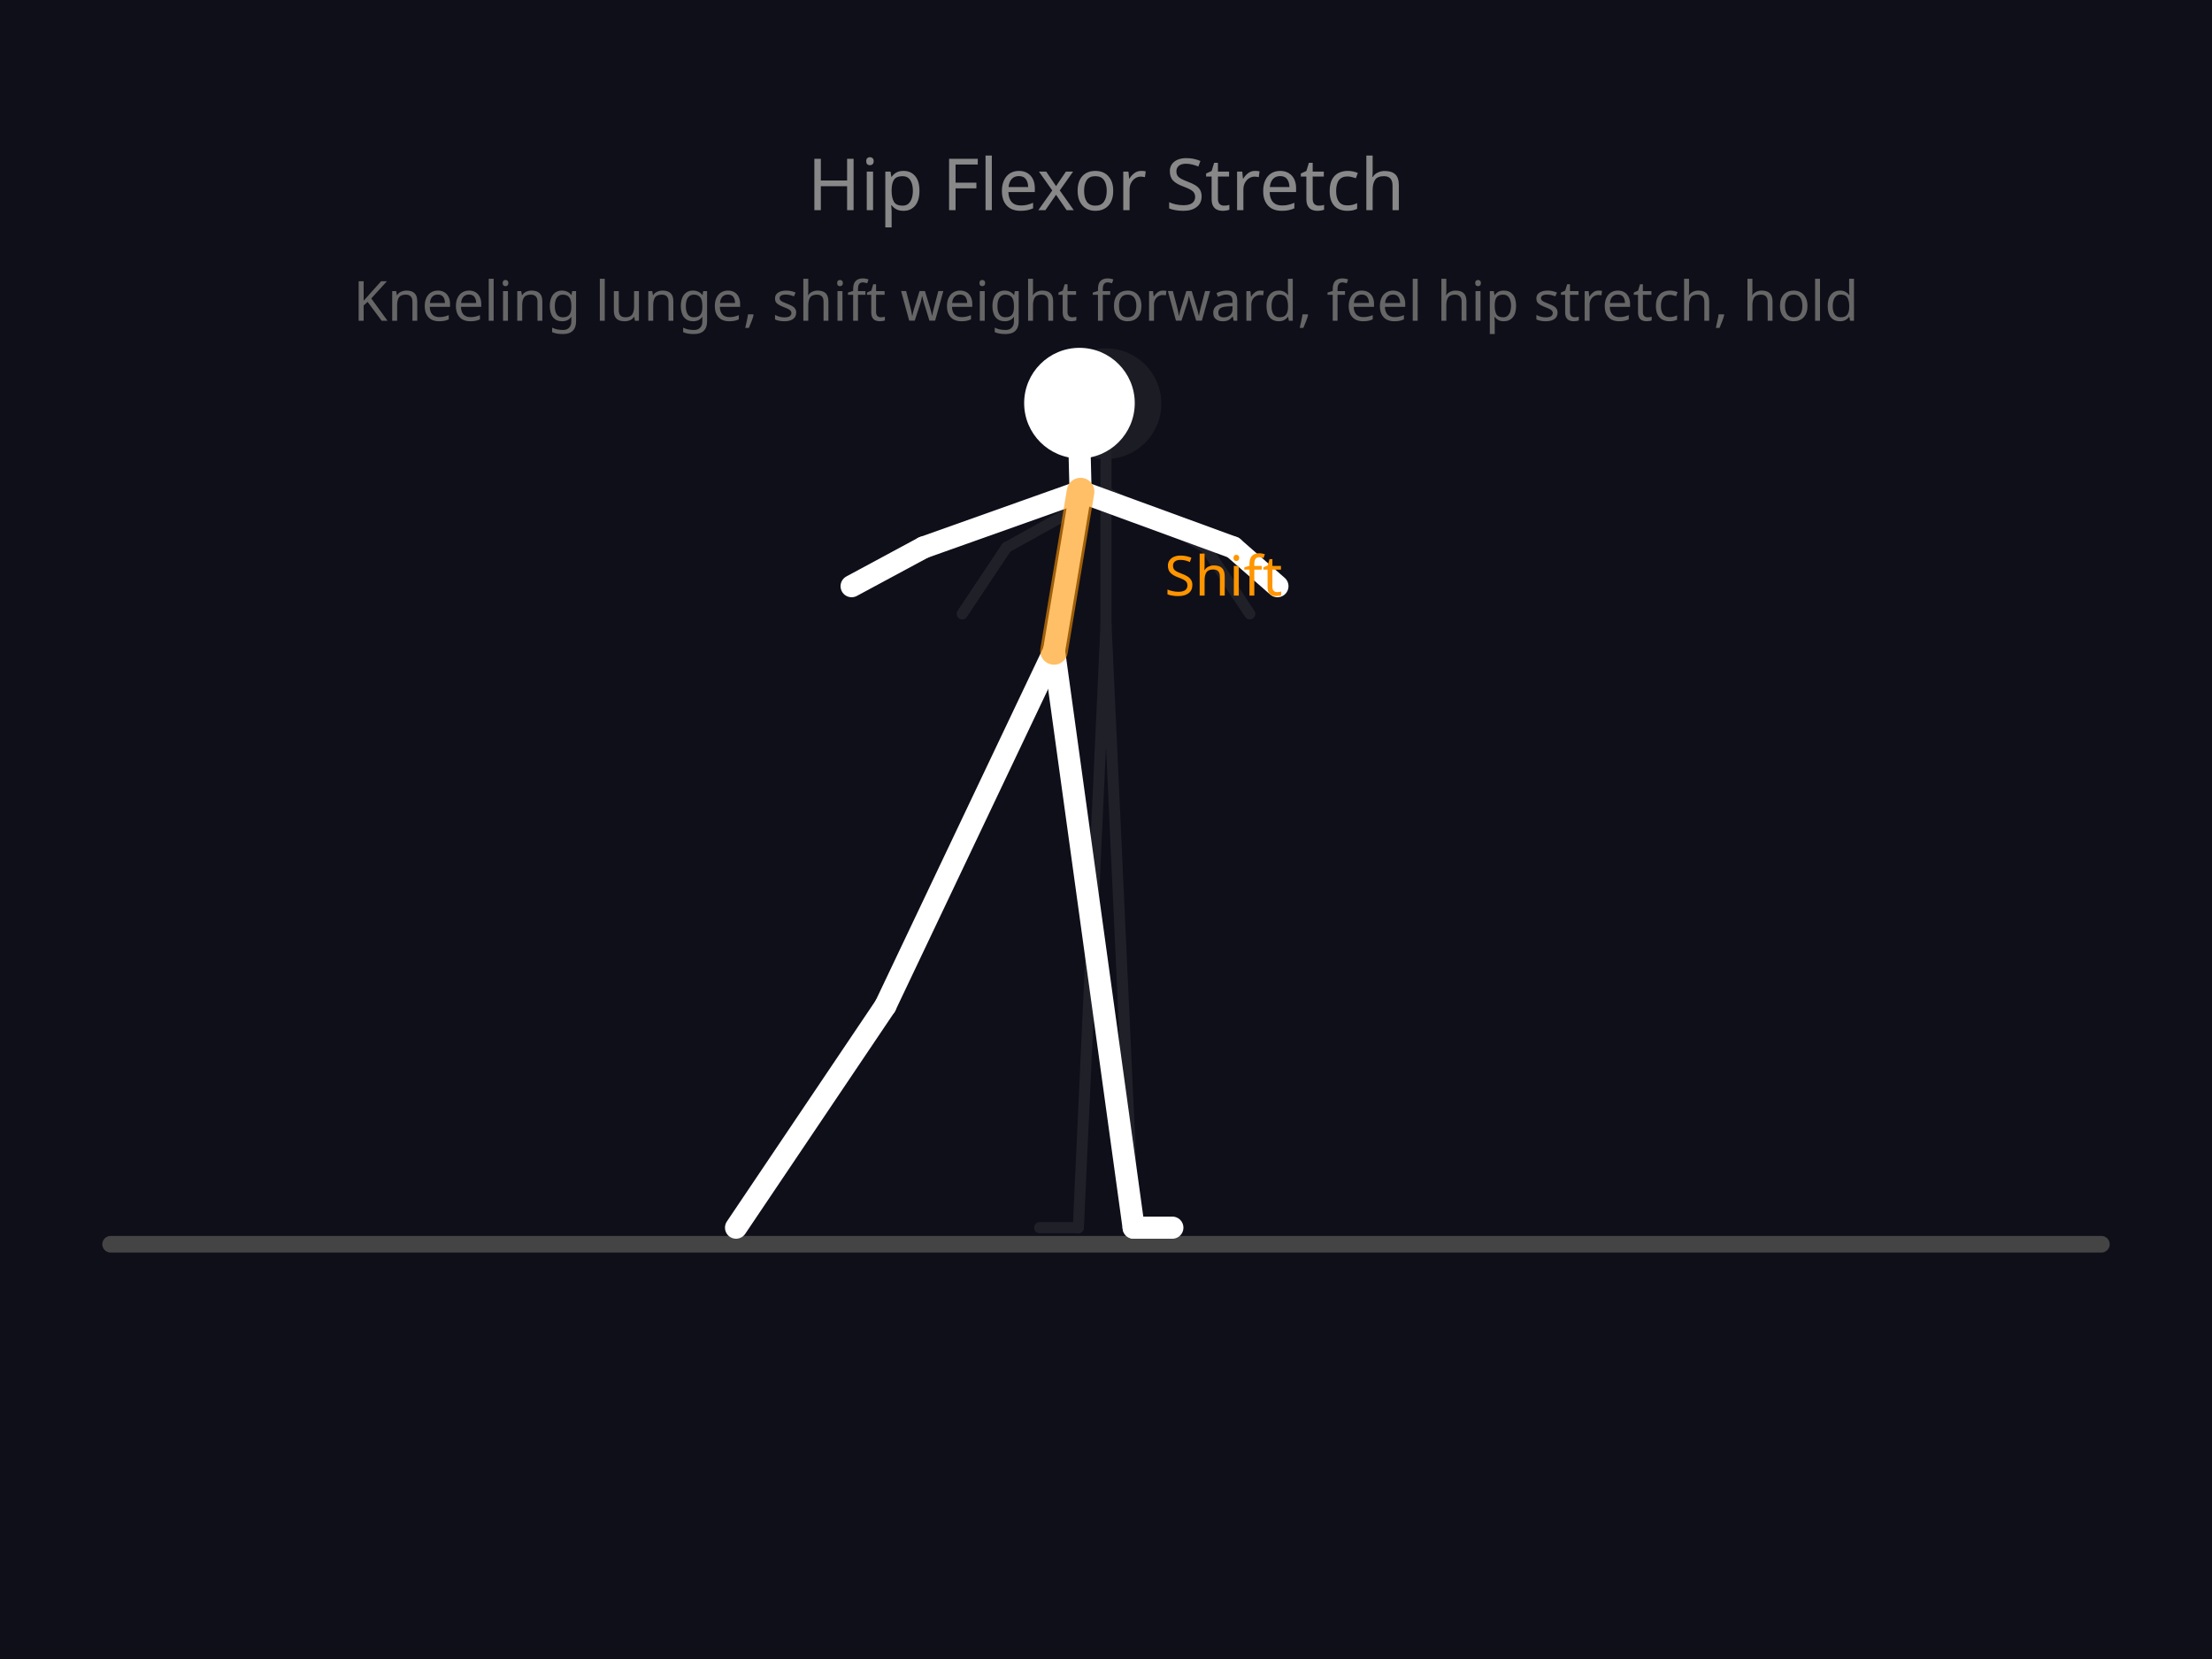
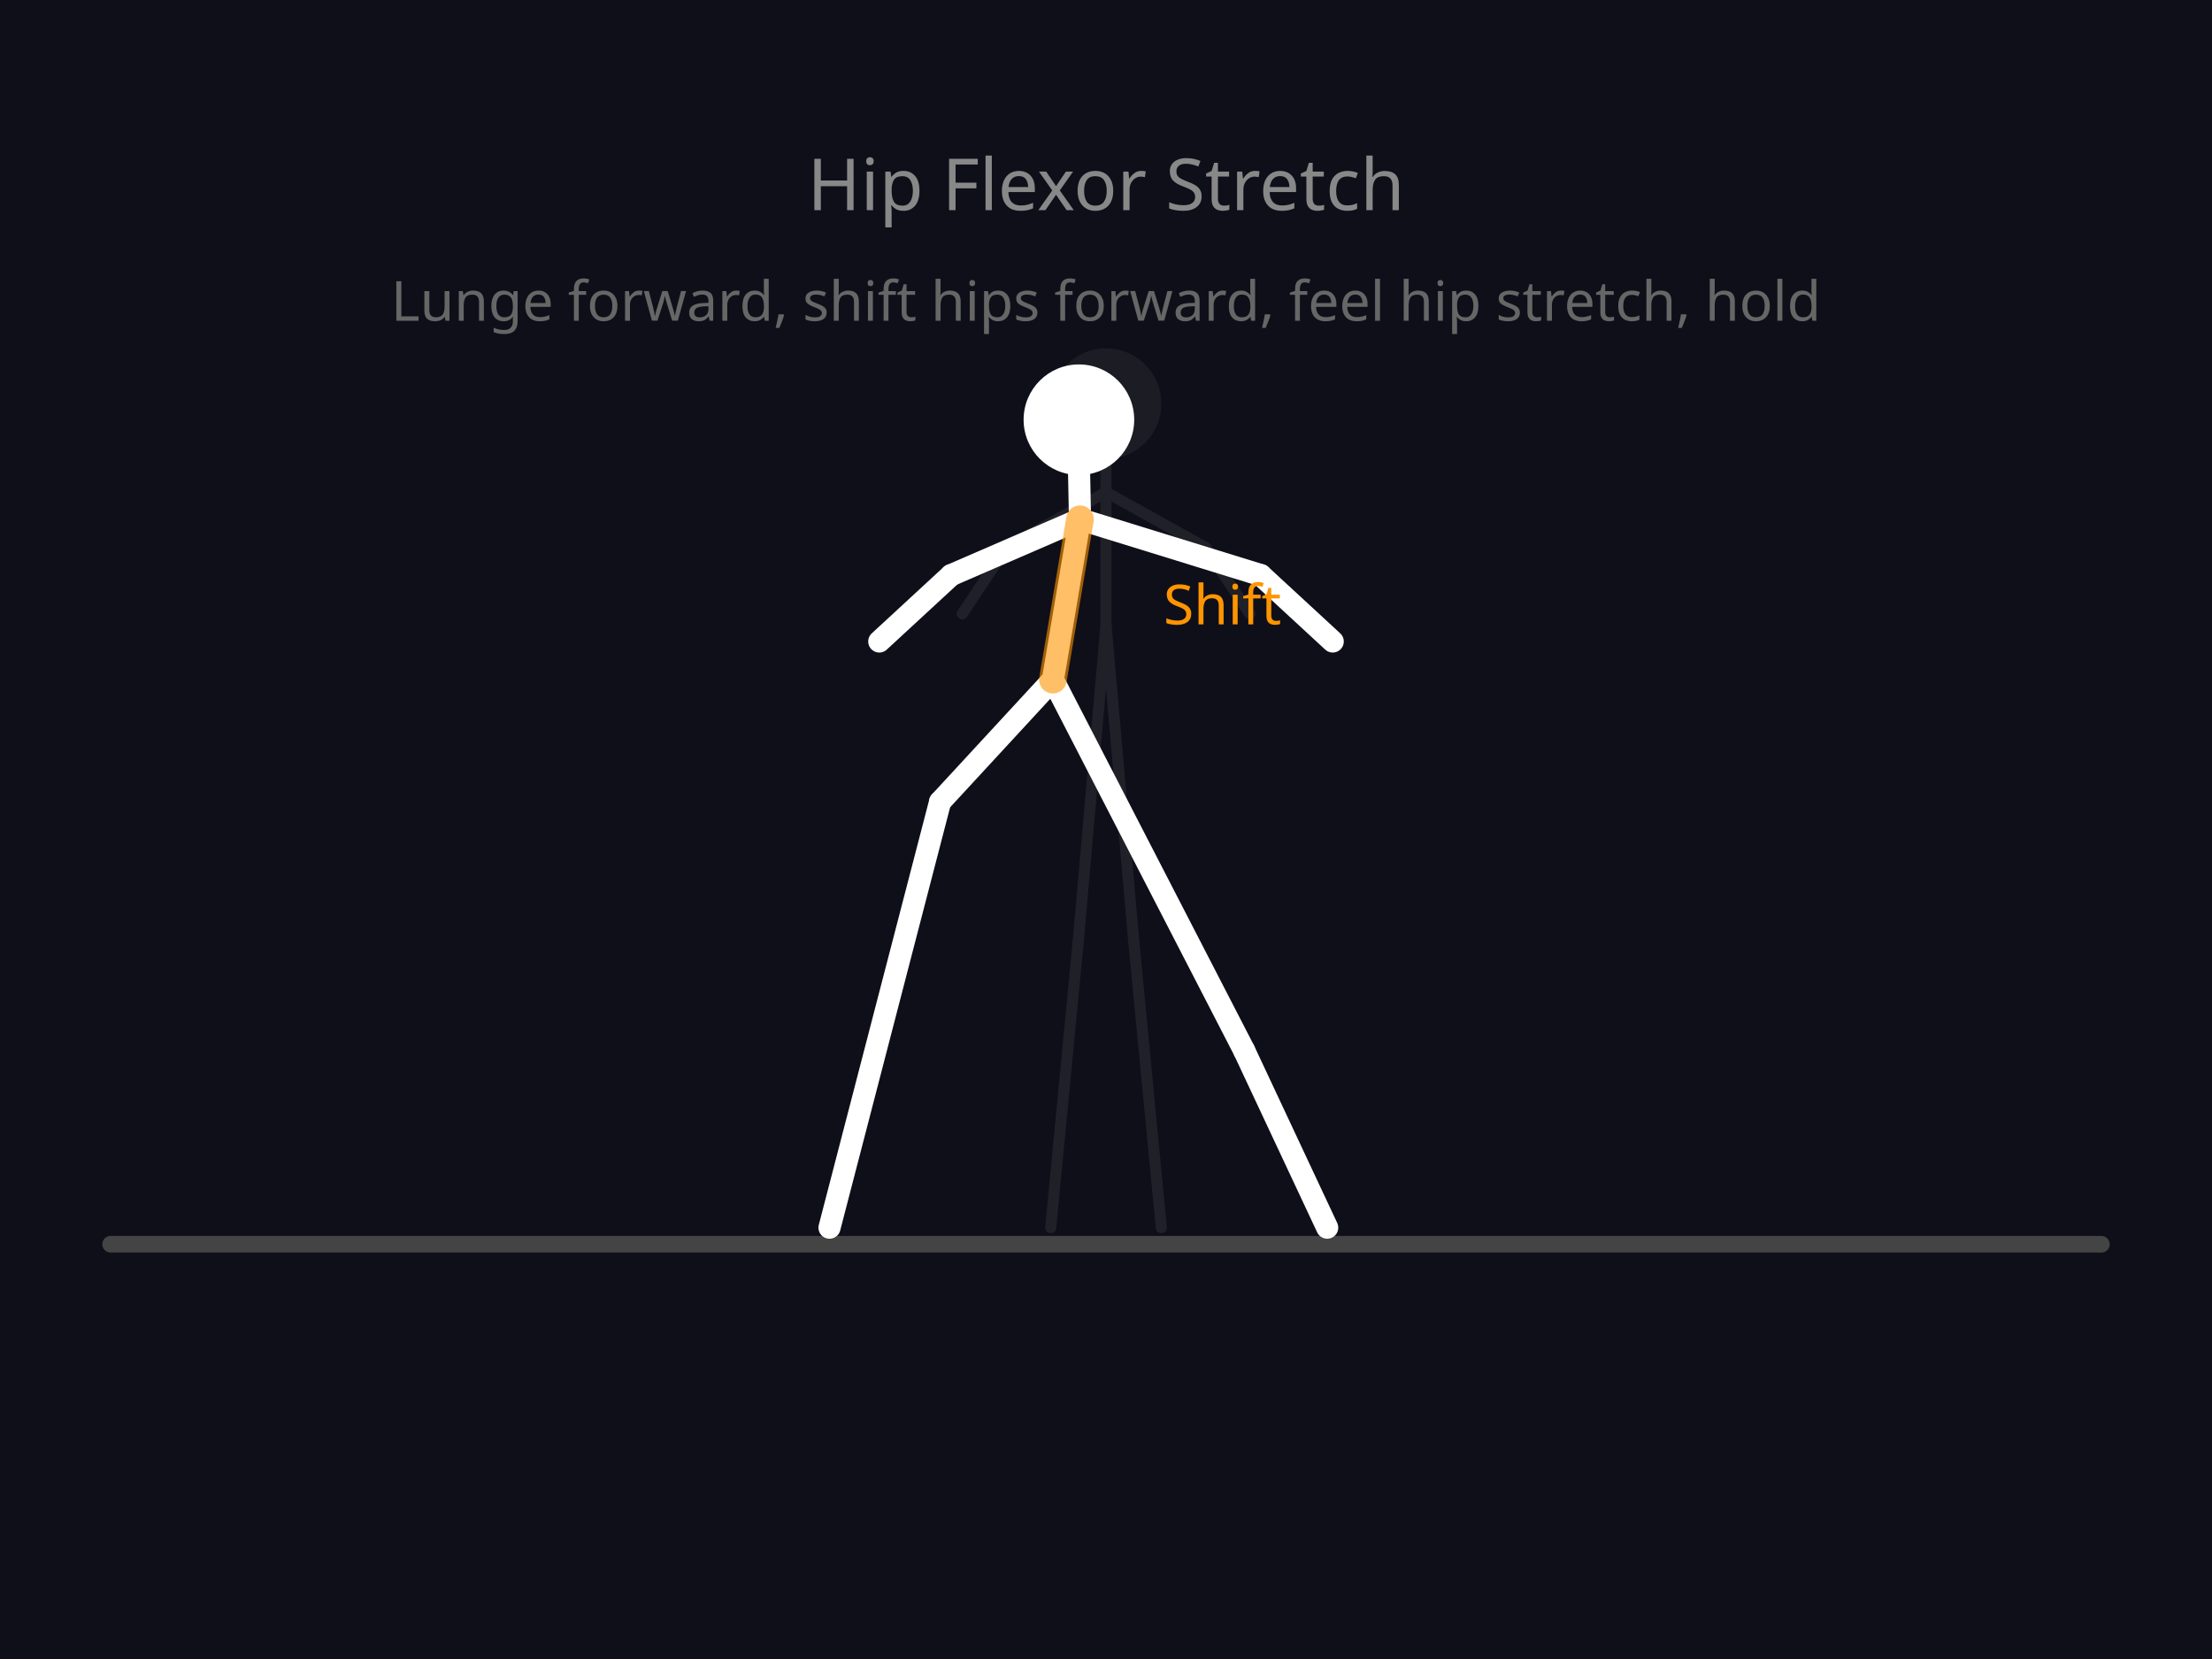
<svg xmlns="http://www.w3.org/2000/svg" viewBox="0 0 400 300">
  <rect width="400" height="300" fill="#0f0f1a" />
  <line x1="20" y1="225" x2="380" y2="225" stroke="#444" stroke-width="3" stroke-linecap="round" />
  <text x="200" y="38" fill="#888" font-size="13" font-family="sans-serif" text-anchor="middle">Hip Flexor Stretch</text>
-   <text x="200" y="58" fill="#666" font-size="10" font-family="sans-serif" text-anchor="middle">Kneeling lunge, shift weight forward, feel hip stretch, hold</text>
+   <text x="200" y="58" fill="#666" font-size="10" font-family="sans-serif" text-anchor="middle">Lunge forward, shift hips forward, feel hip stretch, hold</text>
  <g stroke="#555" stroke-width="2" fill="none" stroke-linecap="round" stroke-linejoin="round" opacity="0.25">
    <circle cx="200" cy="73" r="10" fill="#444" stroke="none" />
    <line x1="200" y1="73" x2="200" y2="81" />
    <line x1="200" y1="81" x2="200" y2="89" />
    <line x1="200" y1="89" x2="200" y2="113" />
    <line x1="200" y1="89" x2="182" y2="99" />
    <line x1="182" y1="99" x2="174" y2="111" />
    <line x1="200" y1="89" x2="218" y2="99" />
    <line x1="218" y1="99" x2="226" y2="111" />
-     <line x1="200" y1="113" x2="195" y2="222" />
-     <line x1="195" y1="222" x2="188" y2="222" />
-     <line x1="200" y1="113" x2="205" y2="222" />
-     <line x1="205" y1="222" x2="212" y2="222" />
+     <line x1="200" y1="113" x2="195" y2="170" />
+     <line x1="195" y1="170" x2="190" y2="222" />
+     <line x1="200" y1="113" x2="205" y2="170" />
+     <line x1="205" y1="170" x2="210" y2="222" />
  </g>
  <g stroke="#FFF" stroke-width="4" fill="none" stroke-linecap="round" stroke-linejoin="round">
-     <circle cx="195.2" cy="72.9" r="10" fill="#FFF" stroke="none" />
-     <line x1="195.2" y1="72.9" x2="195.2" y2="80.9" />
-     <line x1="195.2" y1="80.9" x2="195.4" y2="88.9" />
-     <line x1="195.4" y1="88.9" x2="190.6" y2="117.7" />
-     <line x1="195.4" y1="88.9" x2="167" y2="99" />
-     <line x1="167" y1="99" x2="154" y2="106" />
-     <line x1="195.4" y1="88.9" x2="223" y2="99" />
-     <line x1="223" y1="99" x2="231" y2="106" />
-     <line x1="190.6" y1="117.7" x2="160.1" y2="181.9" />
-     <line x1="160.1" y1="181.9" x2="133.1" y2="222" />
-     <line x1="190.6" y1="117.7" x2="205" y2="222" />
-     <line x1="205" y1="222" x2="212" y2="222" />
-     <line x1="190.6" y1="117.7" x2="195.4" y2="88.9" stroke="#FF9500" stroke-width="5" opacity="0.6" />
+     <circle cx="195.1" cy="75.9" r="10" fill="#FFF" stroke="none" />
+     <line x1="195.1" y1="75.9" x2="195.1" y2="83.9" />
+     <line x1="195.1" y1="83.9" x2="195.3" y2="93.9" />
+     <line x1="195.3" y1="93.9" x2="190.4" y2="122.9" />
+     <line x1="195.3" y1="93.9" x2="172" y2="104" />
+     <line x1="172" y1="104" x2="159" y2="116" />
+     <line x1="195.3" y1="93.9" x2="228" y2="104" />
+     <line x1="228" y1="104" x2="241" y2="116" />
+     <line x1="190.4" y1="122.9" x2="170" y2="145" />
+     <line x1="170" y1="145" x2="150" y2="222" />
+     <line x1="190.4" y1="122.9" x2="225" y2="190" />
+     <line x1="225" y1="190" x2="240" y2="222" />
+     <line x1="190.4" y1="122.9" x2="195.3" y2="93.9" stroke="#FF9500" stroke-width="5" opacity="0.6" />
  </g>
-   <text x="210.6" y="107.7" fill="#FF9500" font-size="10" font-family="sans-serif">Shift</text>
+   <text x="210.4" y="112.9" fill="#FF9500" font-size="10" font-family="sans-serif">Shift</text>
</svg>
